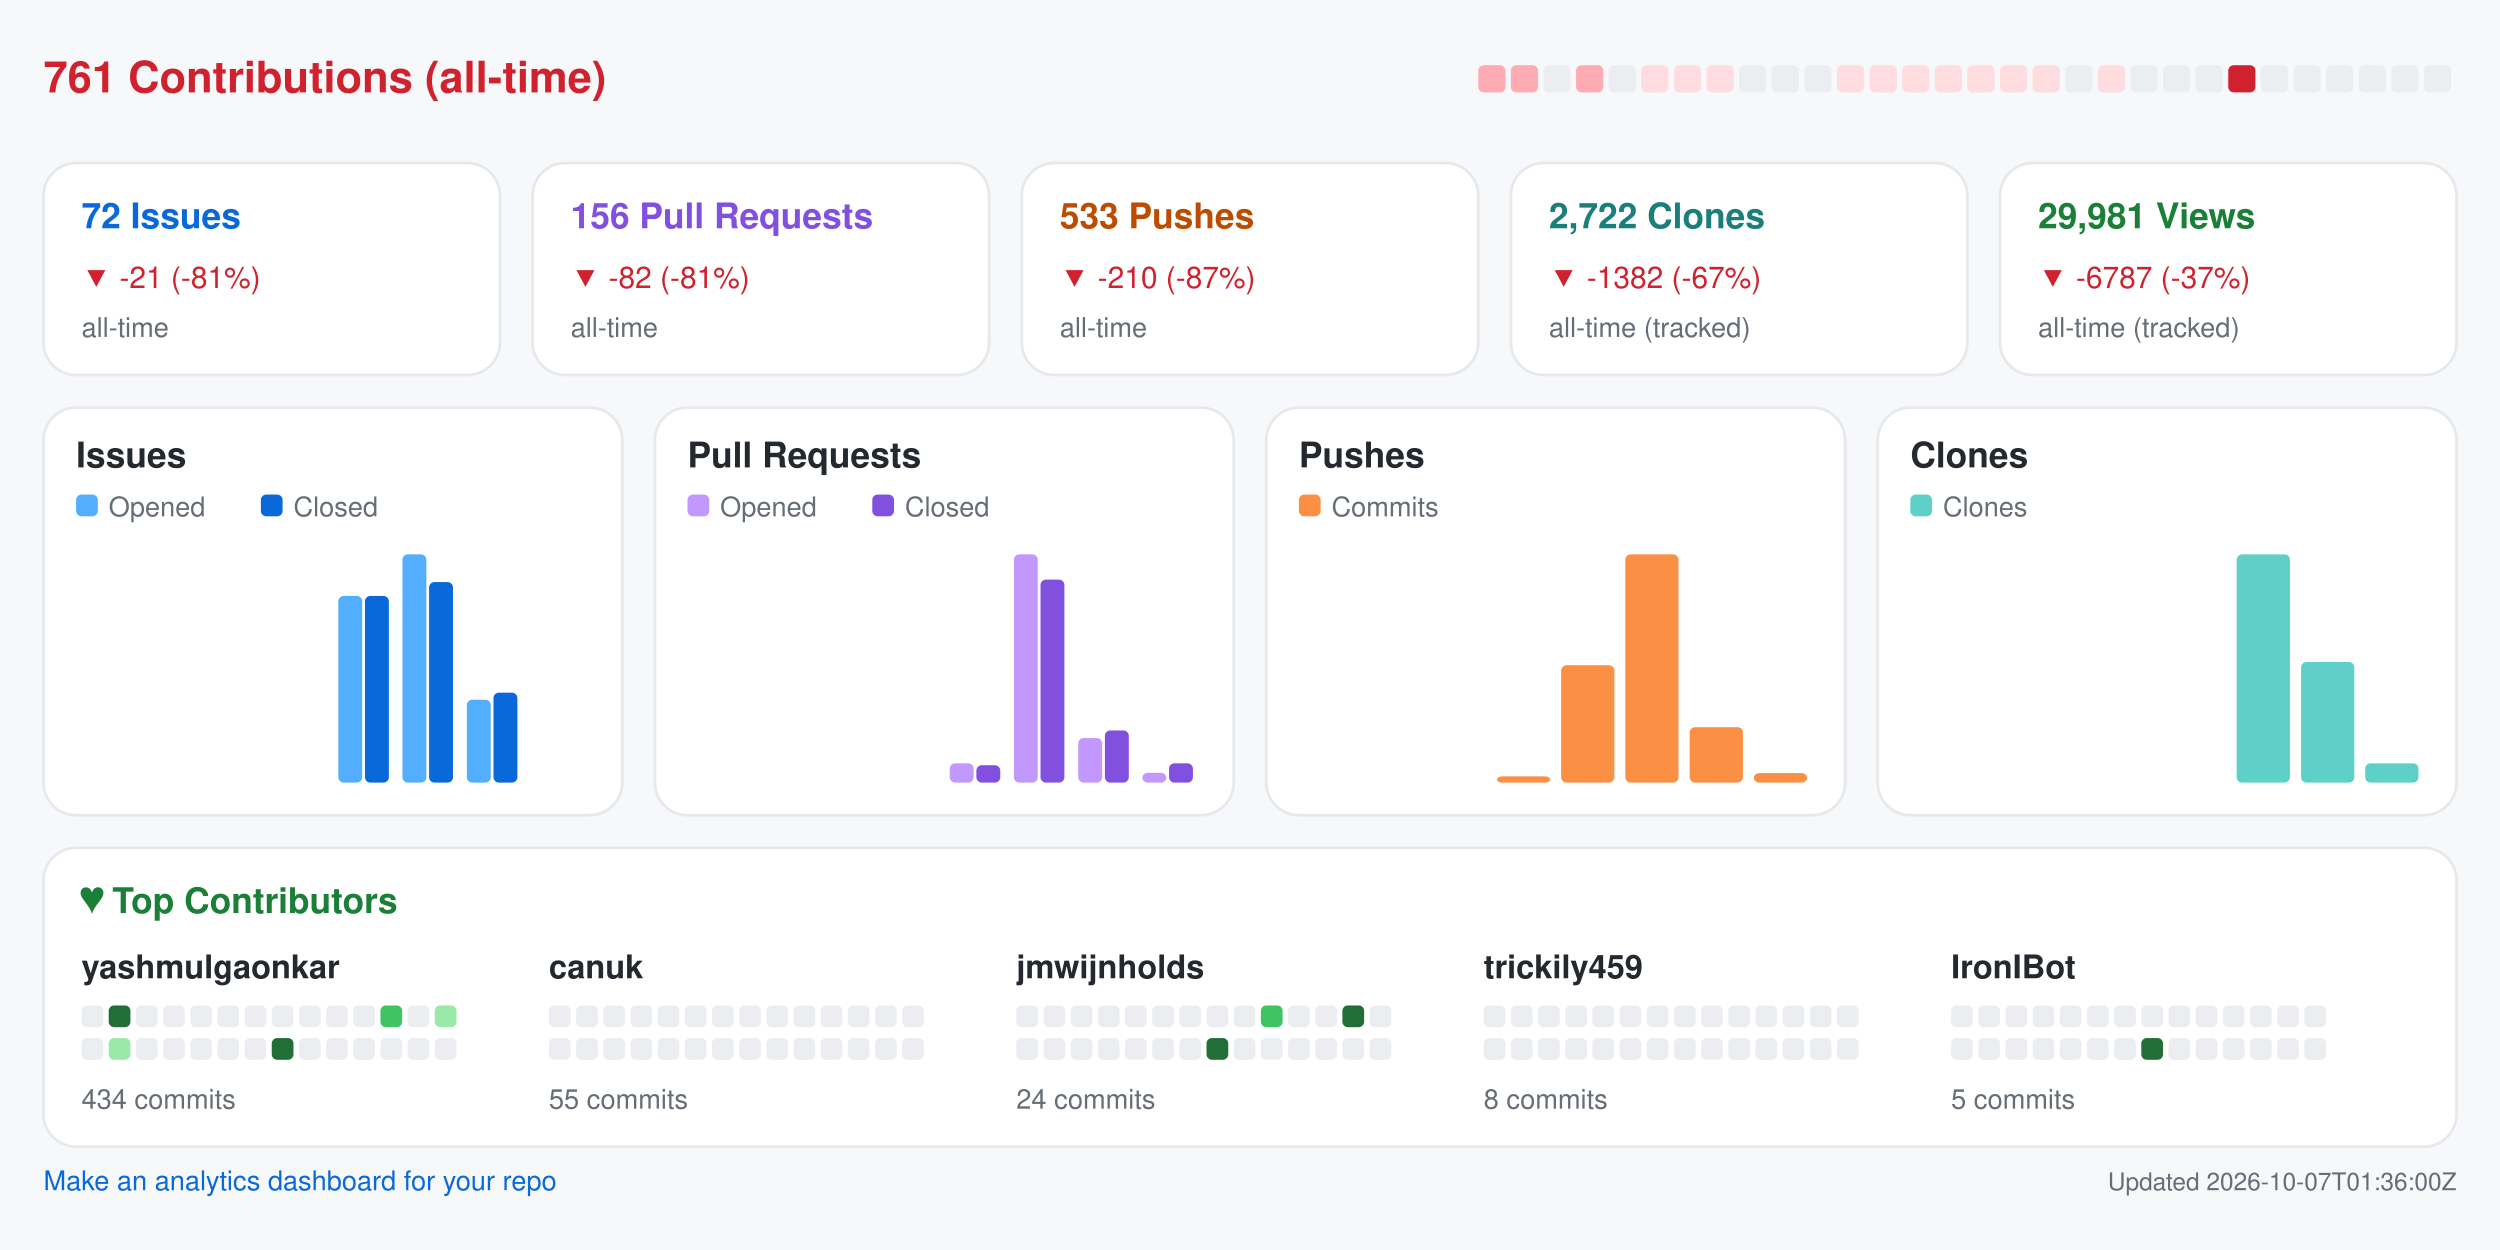
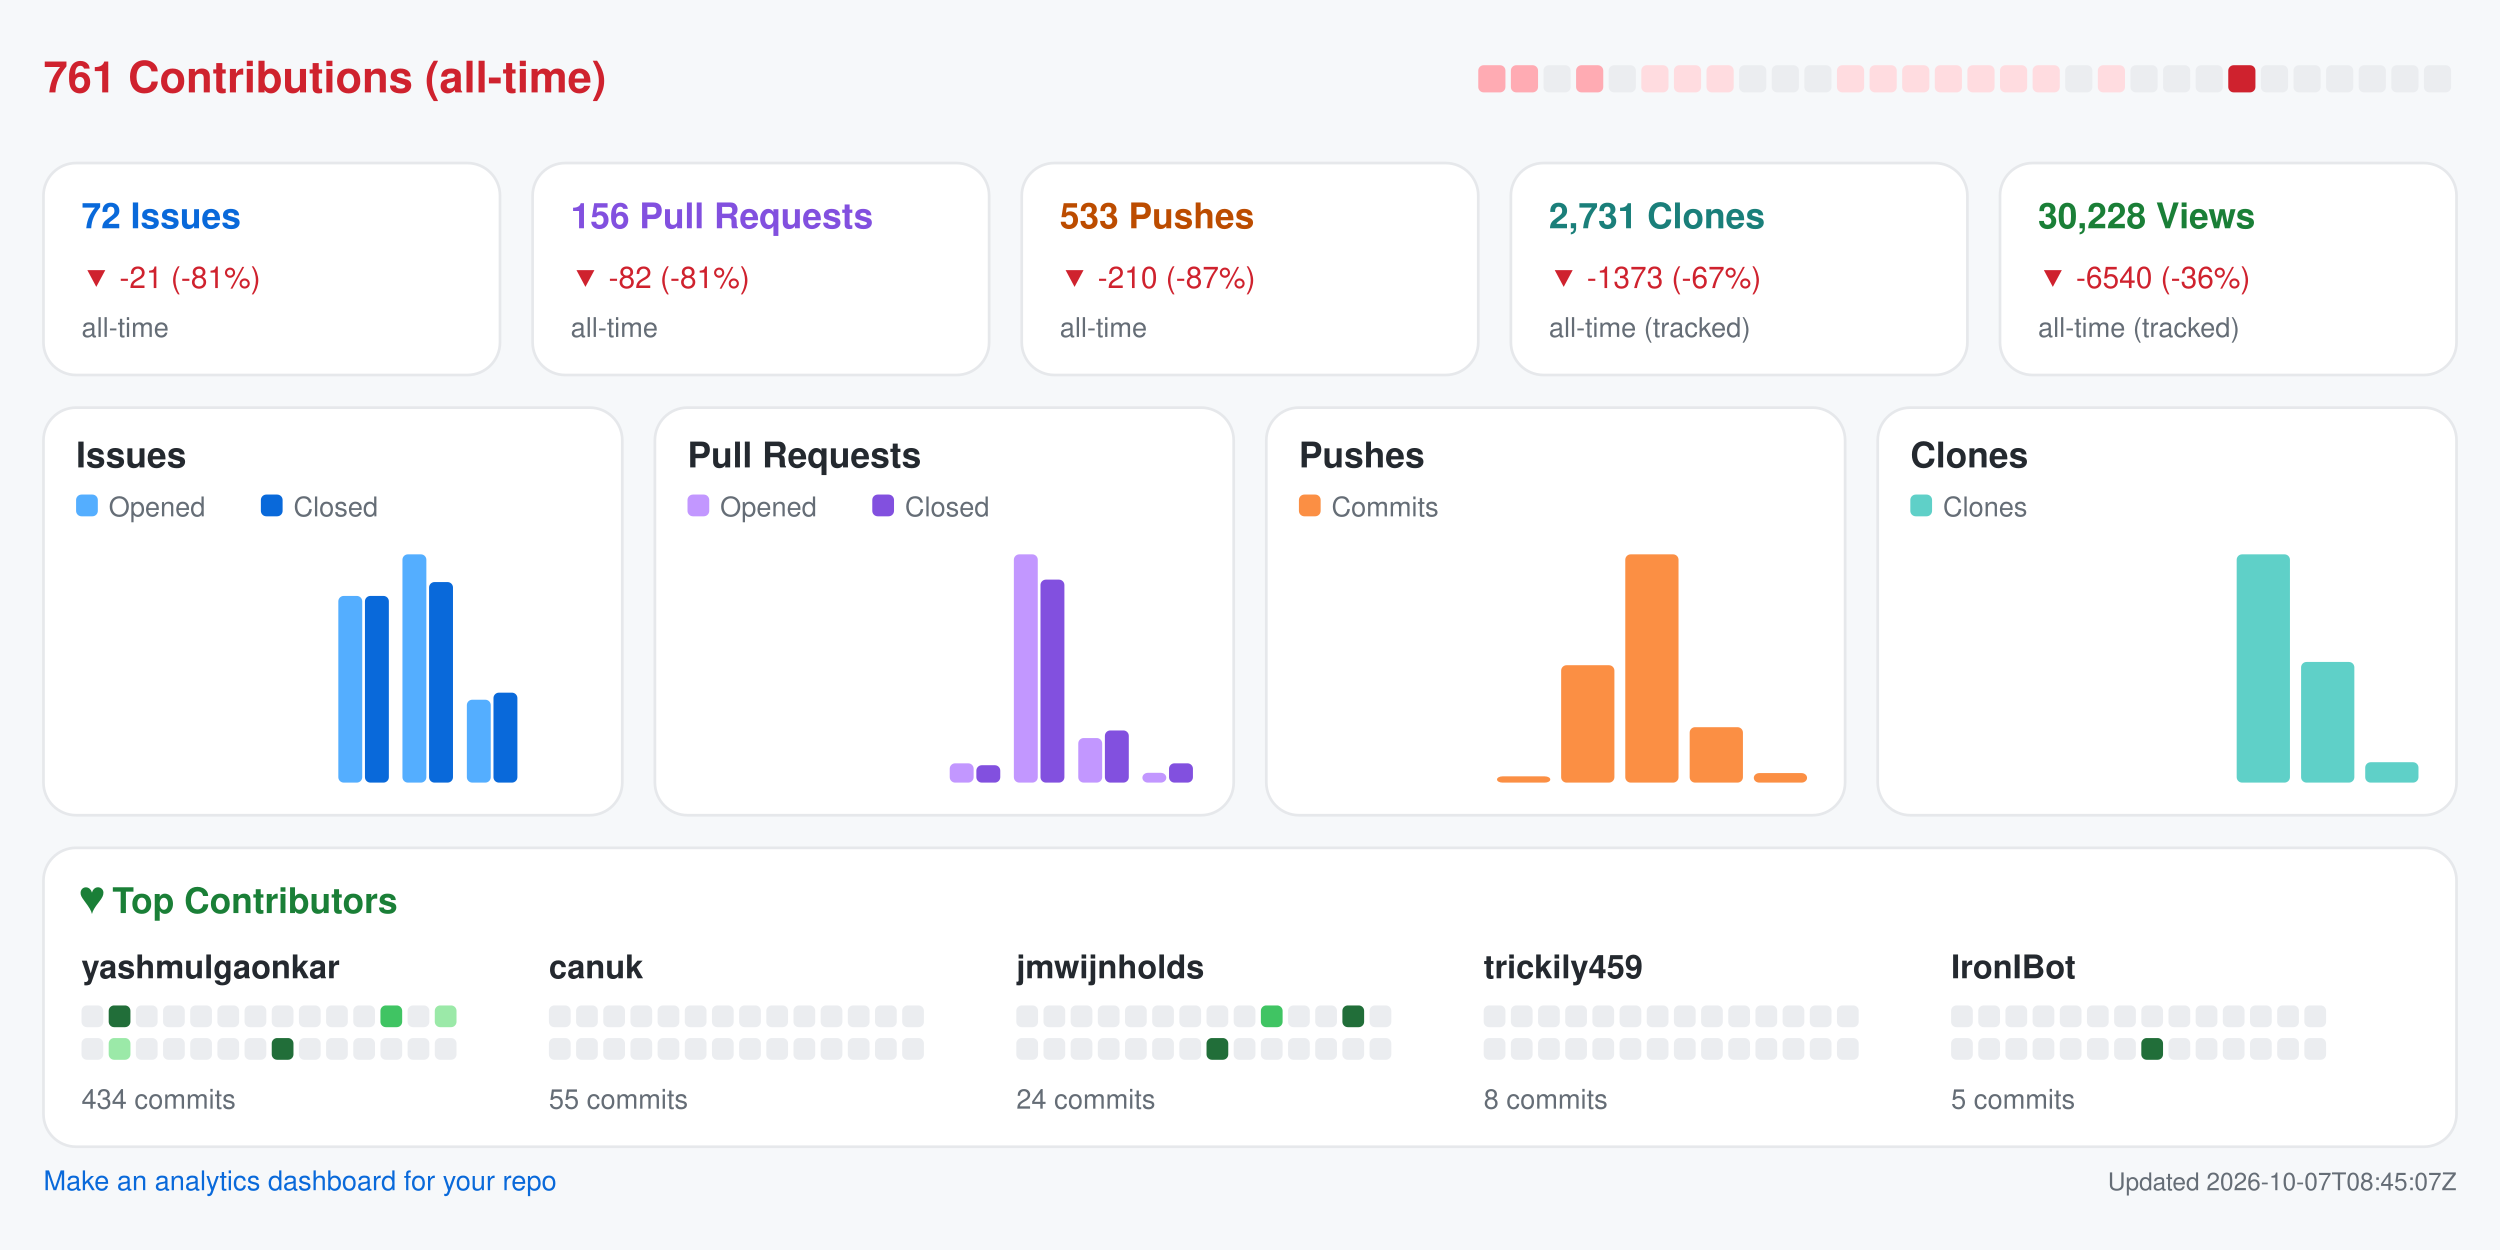
<svg xmlns="http://www.w3.org/2000/svg" width="920" height="460" viewBox="0 0 920 460" role="img" aria-label="Repository analytics for yashmulgaonkar/FlightScnr_Pi">
  <rect x="0.0" y="0.0" width="920.0" height="460.0" rx="0" fill="#f6f8fa" />
  <text x="16.0" y="34.0" fill="#cf222e" font-size="16" font-family="-apple-system,BlinkMacSystemFont,Segoe UI,Helvetica,Arial,sans-serif" font-weight="600" text-anchor="start">761 Contributions (all-time)</text>
  <rect x="544.0" y="24.0" width="10.0" height="10.0" rx="2" fill="#ffabb3" />
  <rect x="556.0" y="24.0" width="10.0" height="10.0" rx="2" fill="#ffabb3" />
  <rect x="568.0" y="24.0" width="10.0" height="10.0" rx="2" fill="#ebedf0" />
  <rect x="580.0" y="24.0" width="10.0" height="10.0" rx="2" fill="#ffabb3" />
  <rect x="592.0" y="24.0" width="10.0" height="10.0" rx="2" fill="#ebedf0" />
  <rect x="604.0" y="24.0" width="10.0" height="10.0" rx="2" fill="#ffdce0" />
  <rect x="616.0" y="24.0" width="10.0" height="10.0" rx="2" fill="#ffdce0" />
  <rect x="628.0" y="24.0" width="10.0" height="10.0" rx="2" fill="#ffdce0" />
  <rect x="640.0" y="24.0" width="10.0" height="10.0" rx="2" fill="#ebedf0" />
  <rect x="652.0" y="24.0" width="10.0" height="10.0" rx="2" fill="#ebedf0" />
  <rect x="664.0" y="24.0" width="10.0" height="10.0" rx="2" fill="#ebedf0" />
  <rect x="676.0" y="24.0" width="10.0" height="10.0" rx="2" fill="#ffdce0" />
  <rect x="688.0" y="24.0" width="10.0" height="10.0" rx="2" fill="#ffdce0" />
  <rect x="700.0" y="24.0" width="10.0" height="10.0" rx="2" fill="#ffdce0" />
  <rect x="712.0" y="24.0" width="10.0" height="10.0" rx="2" fill="#ffdce0" />
  <rect x="724.0" y="24.0" width="10.0" height="10.0" rx="2" fill="#ffdce0" />
  <rect x="736.0" y="24.0" width="10.0" height="10.0" rx="2" fill="#ffdce0" />
  <rect x="748.0" y="24.0" width="10.0" height="10.0" rx="2" fill="#ffdce0" />
  <rect x="760.0" y="24.0" width="10.0" height="10.0" rx="2" fill="#ebedf0" />
  <rect x="772.0" y="24.0" width="10.0" height="10.0" rx="2" fill="#ffdce0" />
  <rect x="784.0" y="24.0" width="10.0" height="10.0" rx="2" fill="#ebedf0" />
  <rect x="796.0" y="24.0" width="10.0" height="10.0" rx="2" fill="#ebedf0" />
  <rect x="808.0" y="24.0" width="10.0" height="10.0" rx="2" fill="#ebedf0" />
  <rect x="820.0" y="24.0" width="10.0" height="10.0" rx="2" fill="#cf222e" />
  <rect x="832.0" y="24.0" width="10.0" height="10.0" rx="2" fill="#ebedf0" />
  <rect x="844.0" y="24.0" width="10.0" height="10.0" rx="2" fill="#ebedf0" />
  <rect x="856.0" y="24.0" width="10.0" height="10.0" rx="2" fill="#ebedf0" />
  <rect x="868.0" y="24.0" width="10.0" height="10.0" rx="2" fill="#ebedf0" />
  <rect x="880.0" y="24.0" width="10.0" height="10.0" rx="2" fill="#ebedf0" />
  <rect x="892.0" y="24.0" width="10.0" height="10.0" rx="2" fill="#ebedf0" />
  <rect x="16.0" y="60.0" width="168.0" height="78.0" rx="12" fill="#ffffff" stroke="#e6e8eb" />
  <text x="30.0" y="84.0" fill="#0969da" font-size="13" font-family="-apple-system,BlinkMacSystemFont,Segoe UI,Helvetica,Arial,sans-serif" font-weight="600" text-anchor="start">72 Issues</text>
  <text x="30.0" y="106.0" fill="#cf222e" font-size="11" font-family="-apple-system,BlinkMacSystemFont,Segoe UI,Helvetica,Arial,sans-serif" font-weight="400" text-anchor="start">▼ -21 (-81%)</text>
  <text x="30.0" y="124.0" fill="#656d76" font-size="10" font-family="-apple-system,BlinkMacSystemFont,Segoe UI,Helvetica,Arial,sans-serif" font-weight="400" text-anchor="start">all-time</text>
  <rect x="196.0" y="60.0" width="168.0" height="78.0" rx="12" fill="#ffffff" stroke="#e6e8eb" />
  <text x="210.0" y="84.0" fill="#8250df" font-size="13" font-family="-apple-system,BlinkMacSystemFont,Segoe UI,Helvetica,Arial,sans-serif" font-weight="600" text-anchor="start">156 Pull Requests</text>
  <text x="210.0" y="106.0" fill="#cf222e" font-size="11" font-family="-apple-system,BlinkMacSystemFont,Segoe UI,Helvetica,Arial,sans-serif" font-weight="400" text-anchor="start">▼ -82 (-81%)</text>
  <text x="210.0" y="124.0" fill="#656d76" font-size="10" font-family="-apple-system,BlinkMacSystemFont,Segoe UI,Helvetica,Arial,sans-serif" font-weight="400" text-anchor="start">all-time</text>
  <rect x="376.0" y="60.0" width="168.0" height="78.0" rx="12" fill="#ffffff" stroke="#e6e8eb" />
  <text x="390.0" y="84.0" fill="#bc4c00" font-size="13" font-family="-apple-system,BlinkMacSystemFont,Segoe UI,Helvetica,Arial,sans-serif" font-weight="600" text-anchor="start">533 Pushes</text>
  <text x="390.0" y="106.0" fill="#cf222e" font-size="11" font-family="-apple-system,BlinkMacSystemFont,Segoe UI,Helvetica,Arial,sans-serif" font-weight="400" text-anchor="start">▼ -210 (-87%)</text>
  <text x="390.0" y="124.0" fill="#656d76" font-size="10" font-family="-apple-system,BlinkMacSystemFont,Segoe UI,Helvetica,Arial,sans-serif" font-weight="400" text-anchor="start">all-time</text>
  <rect x="556.0" y="60.0" width="168.0" height="78.0" rx="12" fill="#ffffff" stroke="#e6e8eb" />
-   <text x="570.0" y="84.0" fill="#1a7f7a" font-size="13" font-family="-apple-system,BlinkMacSystemFont,Segoe UI,Helvetica,Arial,sans-serif" font-weight="600" text-anchor="start">2,722 Clones</text>
-   <text x="570.0" y="106.0" fill="#cf222e" font-size="11" font-family="-apple-system,BlinkMacSystemFont,Segoe UI,Helvetica,Arial,sans-serif" font-weight="400" text-anchor="start">▼ -1382 (-67%)</text>
+   <text x="570.0" y="84.0" fill="#1a7f7a" font-size="13" font-family="-apple-system,BlinkMacSystemFont,Segoe UI,Helvetica,Arial,sans-serif" font-weight="600" text-anchor="start">2,731 Clones</text>
+   <text x="570.0" y="106.0" fill="#cf222e" font-size="11" font-family="-apple-system,BlinkMacSystemFont,Segoe UI,Helvetica,Arial,sans-serif" font-weight="400" text-anchor="start">▼ -1373 (-67%)</text>
  <text x="570.0" y="124.0" fill="#656d76" font-size="10" font-family="-apple-system,BlinkMacSystemFont,Segoe UI,Helvetica,Arial,sans-serif" font-weight="400" text-anchor="start">all-time (tracked)</text>
  <rect x="736.0" y="60.0" width="168.0" height="78.0" rx="12" fill="#ffffff" stroke="#e6e8eb" />
-   <text x="750.0" y="84.0" fill="#1a7f37" font-size="13" font-family="-apple-system,BlinkMacSystemFont,Segoe UI,Helvetica,Arial,sans-serif" font-weight="600" text-anchor="start">29,981 Views</text>
-   <text x="750.0" y="106.0" fill="#cf222e" font-size="11" font-family="-apple-system,BlinkMacSystemFont,Segoe UI,Helvetica,Arial,sans-serif" font-weight="400" text-anchor="start">▼ -6787 (-37%)</text>
+   <text x="750.0" y="84.0" fill="#1a7f37" font-size="13" font-family="-apple-system,BlinkMacSystemFont,Segoe UI,Helvetica,Arial,sans-serif" font-weight="600" text-anchor="start">30,228 Views</text>
+   <text x="750.0" y="106.0" fill="#cf222e" font-size="11" font-family="-apple-system,BlinkMacSystemFont,Segoe UI,Helvetica,Arial,sans-serif" font-weight="400" text-anchor="start">▼ -6540 (-36%)</text>
  <text x="750.0" y="124.0" fill="#656d76" font-size="10" font-family="-apple-system,BlinkMacSystemFont,Segoe UI,Helvetica,Arial,sans-serif" font-weight="400" text-anchor="start">all-time (tracked)</text>
  <rect x="16.0" y="150.0" width="213.0" height="150.0" rx="12" fill="#ffffff" stroke="#e6e8eb" />
  <text x="28.0" y="172.0" fill="#24292f" font-size="13" font-family="-apple-system,BlinkMacSystemFont,Segoe UI,Helvetica,Arial,sans-serif" font-weight="600" text-anchor="start">Issues</text>
  <rect x="28.0" y="182.0" width="8.0" height="8.0" rx="2" fill="#54aeff" />
  <text x="40.0" y="190.0" fill="#656d76" font-size="10" font-family="-apple-system,BlinkMacSystemFont,Segoe UI,Helvetica,Arial,sans-serif" font-weight="400" text-anchor="start">Opened</text>
  <rect x="96.0" y="182.0" width="8.0" height="8.0" rx="2" fill="#0969da" />
  <text x="108.0" y="190.0" fill="#656d76" font-size="10" font-family="-apple-system,BlinkMacSystemFont,Segoe UI,Helvetica,Arial,sans-serif" font-weight="400" text-anchor="start">Closed</text>
  <rect x="30.0" y="288.0" width="8.8" height="0.0" rx="2" fill="#54aeff" />
  <rect x="39.8" y="288.0" width="8.8" height="0.0" rx="2" fill="#0969da" />
  <rect x="53.6" y="288.0" width="8.8" height="0.0" rx="2" fill="#54aeff" />
  <rect x="63.4" y="288.0" width="8.8" height="0.0" rx="2" fill="#0969da" />
  <rect x="77.2" y="288.0" width="8.8" height="0.0" rx="2" fill="#54aeff" />
  <rect x="87.1" y="288.0" width="8.8" height="0.0" rx="2" fill="#0969da" />
  <rect x="100.9" y="288.0" width="8.8" height="0.0" rx="2" fill="#54aeff" />
  <rect x="110.7" y="288.0" width="8.8" height="0.0" rx="2" fill="#0969da" />
  <rect x="124.5" y="219.3" width="8.8" height="68.7" rx="2" fill="#54aeff" />
  <rect x="134.3" y="219.3" width="8.8" height="68.7" rx="2" fill="#0969da" />
  <rect x="148.1" y="204.0" width="8.8" height="84.0" rx="2" fill="#54aeff" />
  <rect x="157.9" y="214.2" width="8.8" height="73.8" rx="2" fill="#0969da" />
  <rect x="171.8" y="257.5" width="8.8" height="30.5" rx="2" fill="#54aeff" />
  <rect x="181.6" y="254.9" width="8.8" height="33.1" rx="2" fill="#0969da" />
  <rect x="195.4" y="288.0" width="8.8" height="0.0" rx="2" fill="#54aeff" />
  <rect x="205.2" y="288.0" width="8.8" height="0.0" rx="2" fill="#0969da" />
  <rect x="241.0" y="150.0" width="213.0" height="150.0" rx="12" fill="#ffffff" stroke="#e6e8eb" />
  <text x="253.0" y="172.0" fill="#24292f" font-size="13" font-family="-apple-system,BlinkMacSystemFont,Segoe UI,Helvetica,Arial,sans-serif" font-weight="600" text-anchor="start">Pull Requests</text>
  <rect x="253.0" y="182.0" width="8.0" height="8.0" rx="2" fill="#c297ff" />
  <text x="265.0" y="190.0" fill="#656d76" font-size="10" font-family="-apple-system,BlinkMacSystemFont,Segoe UI,Helvetica,Arial,sans-serif" font-weight="400" text-anchor="start">Opened</text>
  <rect x="321.0" y="182.0" width="8.0" height="8.0" rx="2" fill="#8250df" />
  <text x="333.0" y="190.0" fill="#656d76" font-size="10" font-family="-apple-system,BlinkMacSystemFont,Segoe UI,Helvetica,Arial,sans-serif" font-weight="400" text-anchor="start">Closed</text>
  <rect x="255.0" y="288.0" width="8.8" height="0.0" rx="2" fill="#c297ff" />
  <rect x="264.8" y="288.0" width="8.8" height="0.0" rx="2" fill="#8250df" />
  <rect x="278.6" y="288.0" width="8.8" height="0.0" rx="2" fill="#c297ff" />
  <rect x="288.4" y="288.0" width="8.8" height="0.0" rx="2" fill="#8250df" />
  <rect x="302.2" y="288.0" width="8.8" height="0.0" rx="2" fill="#c297ff" />
  <rect x="312.1" y="288.0" width="8.8" height="0.0" rx="2" fill="#8250df" />
  <rect x="325.9" y="288.0" width="8.8" height="0.0" rx="2" fill="#c297ff" />
  <rect x="335.7" y="288.0" width="8.8" height="0.0" rx="2" fill="#8250df" />
  <rect x="349.5" y="280.9" width="8.8" height="7.1" rx="2" fill="#c297ff" />
  <rect x="359.3" y="281.6" width="8.8" height="6.4" rx="2" fill="#8250df" />
  <rect x="373.1" y="204.0" width="8.8" height="84.0" rx="2" fill="#c297ff" />
  <rect x="382.9" y="213.3" width="8.8" height="74.7" rx="2" fill="#8250df" />
  <rect x="396.8" y="271.6" width="8.8" height="16.4" rx="2" fill="#c297ff" />
  <rect x="406.6" y="268.8" width="8.8" height="19.2" rx="2" fill="#8250df" />
  <rect x="420.4" y="284.4" width="8.8" height="3.6" rx="2" fill="#c297ff" />
  <rect x="430.2" y="280.9" width="8.8" height="7.1" rx="2" fill="#8250df" />
  <rect x="466.0" y="150.0" width="213.0" height="150.0" rx="12" fill="#ffffff" stroke="#e6e8eb" />
  <text x="478.0" y="172.0" fill="#24292f" font-size="13" font-family="-apple-system,BlinkMacSystemFont,Segoe UI,Helvetica,Arial,sans-serif" font-weight="600" text-anchor="start">Pushes</text>
  <rect x="478.0" y="182.0" width="8.0" height="8.0" rx="2" fill="#fb8f44" />
  <text x="490.0" y="190.0" fill="#656d76" font-size="10" font-family="-apple-system,BlinkMacSystemFont,Segoe UI,Helvetica,Arial,sans-serif" font-weight="400" text-anchor="start">Commits</text>
  <rect x="480.0" y="288.0" width="19.6" height="0.0" rx="2" fill="#fb8f44" />
  <rect x="503.6" y="288.0" width="19.6" height="0.0" rx="2" fill="#fb8f44" />
  <rect x="527.2" y="288.0" width="19.6" height="0.0" rx="2" fill="#fb8f44" />
  <rect x="550.9" y="285.7" width="19.6" height="2.3" rx="2" fill="#fb8f44" />
  <rect x="574.5" y="244.8" width="19.6" height="43.2" rx="2" fill="#fb8f44" />
  <rect x="598.1" y="204.0" width="19.6" height="84.0" rx="2" fill="#fb8f44" />
  <rect x="621.8" y="267.6" width="19.6" height="20.4" rx="2" fill="#fb8f44" />
  <rect x="645.4" y="284.5" width="19.6" height="3.5" rx="2" fill="#fb8f44" />
  <rect x="691.0" y="150.0" width="213.0" height="150.0" rx="12" fill="#ffffff" stroke="#e6e8eb" />
  <text x="703.0" y="172.0" fill="#24292f" font-size="13" font-family="-apple-system,BlinkMacSystemFont,Segoe UI,Helvetica,Arial,sans-serif" font-weight="600" text-anchor="start">Clones</text>
  <rect x="703.0" y="182.0" width="8.0" height="8.0" rx="2" fill="#5fd0c8" />
  <text x="715.0" y="190.0" fill="#656d76" font-size="10" font-family="-apple-system,BlinkMacSystemFont,Segoe UI,Helvetica,Arial,sans-serif" font-weight="400" text-anchor="start">Clones</text>
  <rect x="705.0" y="288.0" width="19.6" height="0.0" rx="2" fill="#5fd0c8" />
  <rect x="728.6" y="288.0" width="19.6" height="0.0" rx="2" fill="#5fd0c8" />
  <rect x="752.2" y="288.0" width="19.6" height="0.0" rx="2" fill="#5fd0c8" />
  <rect x="775.9" y="288.0" width="19.6" height="0.0" rx="2" fill="#5fd0c8" />
  <rect x="799.5" y="288.0" width="19.6" height="0.0" rx="2" fill="#5fd0c8" />
  <rect x="823.1" y="204.0" width="19.6" height="84.0" rx="2" fill="#5fd0c8" />
  <rect x="846.8" y="243.6" width="19.6" height="44.4" rx="2" fill="#5fd0c8" />
-   <rect x="870.4" y="280.9" width="19.6" height="7.1" rx="2" fill="#5fd0c8" />
+   <rect x="870.4" y="280.5" width="19.6" height="7.5" rx="2" fill="#5fd0c8" />
  <rect x="16.0" y="312.0" width="888.0" height="110.0" rx="12" fill="#ffffff" stroke="#e6e8eb" />
  <text x="30.0" y="336.0" fill="#1a7f37" font-size="13" font-family="-apple-system,BlinkMacSystemFont,Segoe UI,Helvetica,Arial,sans-serif" font-weight="600" text-anchor="start">♥  Top Contributors</text>
  <text x="30.0" y="360.0" fill="#24292f" font-size="12" font-family="-apple-system,BlinkMacSystemFont,Segoe UI,Helvetica,Arial,sans-serif" font-weight="600" text-anchor="start">yashmulgaonkar</text>
  <rect x="30.0" y="370.0" width="8.0" height="8.0" rx="2" fill="#ebedf0" />
  <rect x="40.0" y="370.0" width="8.0" height="8.0" rx="2" fill="#216e39" />
  <rect x="50.0" y="370.0" width="8.0" height="8.0" rx="2" fill="#ebedf0" />
  <rect x="60.0" y="370.0" width="8.0" height="8.0" rx="2" fill="#ebedf0" />
  <rect x="70.0" y="370.0" width="8.0" height="8.0" rx="2" fill="#ebedf0" />
  <rect x="80.0" y="370.0" width="8.0" height="8.0" rx="2" fill="#ebedf0" />
  <rect x="90.0" y="370.0" width="8.0" height="8.0" rx="2" fill="#ebedf0" />
  <rect x="100.0" y="370.0" width="8.0" height="8.0" rx="2" fill="#ebedf0" />
  <rect x="110.0" y="370.0" width="8.0" height="8.0" rx="2" fill="#ebedf0" />
  <rect x="120.0" y="370.0" width="8.0" height="8.0" rx="2" fill="#ebedf0" />
  <rect x="130.0" y="370.0" width="8.0" height="8.0" rx="2" fill="#ebedf0" />
  <rect x="140.0" y="370.0" width="8.0" height="8.0" rx="2" fill="#40c463" />
  <rect x="150.0" y="370.0" width="8.0" height="8.0" rx="2" fill="#ebedf0" />
  <rect x="160.0" y="370.0" width="8.0" height="8.0" rx="2" fill="#9be9a8" />
  <rect x="30.0" y="382.0" width="8.0" height="8.0" rx="2" fill="#ebedf0" />
  <rect x="40.0" y="382.0" width="8.0" height="8.0" rx="2" fill="#9be9a8" />
  <rect x="50.0" y="382.0" width="8.0" height="8.0" rx="2" fill="#ebedf0" />
  <rect x="60.0" y="382.0" width="8.0" height="8.0" rx="2" fill="#ebedf0" />
  <rect x="70.0" y="382.0" width="8.0" height="8.0" rx="2" fill="#ebedf0" />
  <rect x="80.0" y="382.0" width="8.0" height="8.0" rx="2" fill="#ebedf0" />
  <rect x="90.0" y="382.0" width="8.0" height="8.0" rx="2" fill="#ebedf0" />
  <rect x="100.0" y="382.0" width="8.0" height="8.0" rx="2" fill="#216e39" />
  <rect x="110.0" y="382.0" width="8.0" height="8.0" rx="2" fill="#ebedf0" />
  <rect x="120.0" y="382.0" width="8.0" height="8.0" rx="2" fill="#ebedf0" />
  <rect x="130.0" y="382.0" width="8.0" height="8.0" rx="2" fill="#ebedf0" />
  <rect x="140.0" y="382.0" width="8.0" height="8.0" rx="2" fill="#ebedf0" />
  <rect x="150.0" y="382.0" width="8.0" height="8.0" rx="2" fill="#ebedf0" />
  <rect x="160.0" y="382.0" width="8.0" height="8.0" rx="2" fill="#ebedf0" />
  <text x="30.0" y="408.0" fill="#656d76" font-size="10" font-family="-apple-system,BlinkMacSystemFont,Segoe UI,Helvetica,Arial,sans-serif" font-weight="400" text-anchor="start">434 commits</text>
  <text x="202.0" y="360.0" fill="#24292f" font-size="12" font-family="-apple-system,BlinkMacSystemFont,Segoe UI,Helvetica,Arial,sans-serif" font-weight="600" text-anchor="start">canuk</text>
  <rect x="202.0" y="370.0" width="8.0" height="8.0" rx="2" fill="#ebedf0" />
  <rect x="212.0" y="370.0" width="8.0" height="8.0" rx="2" fill="#ebedf0" />
  <rect x="222.0" y="370.0" width="8.0" height="8.0" rx="2" fill="#ebedf0" />
  <rect x="232.0" y="370.0" width="8.0" height="8.0" rx="2" fill="#ebedf0" />
  <rect x="242.0" y="370.0" width="8.0" height="8.0" rx="2" fill="#ebedf0" />
  <rect x="252.0" y="370.0" width="8.0" height="8.0" rx="2" fill="#ebedf0" />
  <rect x="262.0" y="370.0" width="8.0" height="8.0" rx="2" fill="#ebedf0" />
  <rect x="272.0" y="370.0" width="8.0" height="8.0" rx="2" fill="#ebedf0" />
  <rect x="282.0" y="370.0" width="8.0" height="8.0" rx="2" fill="#ebedf0" />
  <rect x="292.0" y="370.0" width="8.0" height="8.0" rx="2" fill="#ebedf0" />
  <rect x="302.0" y="370.0" width="8.0" height="8.0" rx="2" fill="#ebedf0" />
  <rect x="312.0" y="370.0" width="8.0" height="8.0" rx="2" fill="#ebedf0" />
  <rect x="322.0" y="370.0" width="8.0" height="8.0" rx="2" fill="#ebedf0" />
  <rect x="332.0" y="370.0" width="8.0" height="8.0" rx="2" fill="#ebedf0" />
  <rect x="202.0" y="382.0" width="8.0" height="8.0" rx="2" fill="#ebedf0" />
  <rect x="212.0" y="382.0" width="8.0" height="8.0" rx="2" fill="#ebedf0" />
  <rect x="222.0" y="382.0" width="8.0" height="8.0" rx="2" fill="#ebedf0" />
  <rect x="232.0" y="382.0" width="8.0" height="8.0" rx="2" fill="#ebedf0" />
  <rect x="242.0" y="382.0" width="8.0" height="8.0" rx="2" fill="#ebedf0" />
  <rect x="252.0" y="382.0" width="8.0" height="8.0" rx="2" fill="#ebedf0" />
  <rect x="262.0" y="382.0" width="8.0" height="8.0" rx="2" fill="#ebedf0" />
  <rect x="272.0" y="382.0" width="8.0" height="8.0" rx="2" fill="#ebedf0" />
  <rect x="282.0" y="382.0" width="8.0" height="8.0" rx="2" fill="#ebedf0" />
  <rect x="292.0" y="382.0" width="8.0" height="8.0" rx="2" fill="#ebedf0" />
  <rect x="302.0" y="382.0" width="8.0" height="8.0" rx="2" fill="#ebedf0" />
  <rect x="312.0" y="382.0" width="8.0" height="8.0" rx="2" fill="#ebedf0" />
  <rect x="322.0" y="382.0" width="8.0" height="8.0" rx="2" fill="#ebedf0" />
  <rect x="332.0" y="382.0" width="8.0" height="8.0" rx="2" fill="#ebedf0" />
  <text x="202.0" y="408.0" fill="#656d76" font-size="10" font-family="-apple-system,BlinkMacSystemFont,Segoe UI,Helvetica,Arial,sans-serif" font-weight="400" text-anchor="start">55 commits</text>
  <text x="374.0" y="360.0" fill="#24292f" font-size="12" font-family="-apple-system,BlinkMacSystemFont,Segoe UI,Helvetica,Arial,sans-serif" font-weight="600" text-anchor="start">jmwijnholds</text>
  <rect x="374.0" y="370.0" width="8.0" height="8.0" rx="2" fill="#ebedf0" />
  <rect x="384.0" y="370.0" width="8.0" height="8.0" rx="2" fill="#ebedf0" />
  <rect x="394.0" y="370.0" width="8.0" height="8.0" rx="2" fill="#ebedf0" />
  <rect x="404.0" y="370.0" width="8.0" height="8.0" rx="2" fill="#ebedf0" />
  <rect x="414.0" y="370.0" width="8.0" height="8.0" rx="2" fill="#ebedf0" />
  <rect x="424.0" y="370.0" width="8.0" height="8.0" rx="2" fill="#ebedf0" />
  <rect x="434.0" y="370.0" width="8.0" height="8.0" rx="2" fill="#ebedf0" />
  <rect x="444.0" y="370.0" width="8.0" height="8.0" rx="2" fill="#ebedf0" />
  <rect x="454.0" y="370.0" width="8.0" height="8.0" rx="2" fill="#ebedf0" />
  <rect x="464.0" y="370.0" width="8.0" height="8.0" rx="2" fill="#40c463" />
  <rect x="474.0" y="370.0" width="8.0" height="8.0" rx="2" fill="#ebedf0" />
  <rect x="484.0" y="370.0" width="8.0" height="8.0" rx="2" fill="#ebedf0" />
  <rect x="494.0" y="370.0" width="8.0" height="8.0" rx="2" fill="#216e39" />
  <rect x="504.0" y="370.0" width="8.0" height="8.0" rx="2" fill="#ebedf0" />
  <rect x="374.0" y="382.0" width="8.0" height="8.0" rx="2" fill="#ebedf0" />
  <rect x="384.0" y="382.0" width="8.0" height="8.0" rx="2" fill="#ebedf0" />
  <rect x="394.0" y="382.0" width="8.0" height="8.0" rx="2" fill="#ebedf0" />
  <rect x="404.0" y="382.0" width="8.0" height="8.0" rx="2" fill="#ebedf0" />
  <rect x="414.0" y="382.0" width="8.0" height="8.0" rx="2" fill="#ebedf0" />
  <rect x="424.0" y="382.0" width="8.0" height="8.0" rx="2" fill="#ebedf0" />
  <rect x="434.0" y="382.0" width="8.0" height="8.0" rx="2" fill="#ebedf0" />
  <rect x="444.0" y="382.0" width="8.0" height="8.0" rx="2" fill="#216e39" />
  <rect x="454.0" y="382.0" width="8.0" height="8.0" rx="2" fill="#ebedf0" />
  <rect x="464.0" y="382.0" width="8.0" height="8.0" rx="2" fill="#ebedf0" />
  <rect x="474.0" y="382.0" width="8.0" height="8.0" rx="2" fill="#ebedf0" />
  <rect x="484.0" y="382.0" width="8.0" height="8.0" rx="2" fill="#ebedf0" />
  <rect x="494.0" y="382.0" width="8.0" height="8.0" rx="2" fill="#ebedf0" />
  <rect x="504.0" y="382.0" width="8.0" height="8.0" rx="2" fill="#ebedf0" />
  <text x="374.0" y="408.0" fill="#656d76" font-size="10" font-family="-apple-system,BlinkMacSystemFont,Segoe UI,Helvetica,Arial,sans-serif" font-weight="400" text-anchor="start">24 commits</text>
  <text x="546.0" y="360.0" fill="#24292f" font-size="12" font-family="-apple-system,BlinkMacSystemFont,Segoe UI,Helvetica,Arial,sans-serif" font-weight="600" text-anchor="start">trickily459</text>
  <rect x="546.0" y="370.0" width="8.0" height="8.0" rx="2" fill="#ebedf0" />
  <rect x="556.0" y="370.0" width="8.0" height="8.0" rx="2" fill="#ebedf0" />
  <rect x="566.0" y="370.0" width="8.0" height="8.0" rx="2" fill="#ebedf0" />
  <rect x="576.0" y="370.0" width="8.0" height="8.0" rx="2" fill="#ebedf0" />
  <rect x="586.0" y="370.0" width="8.0" height="8.0" rx="2" fill="#ebedf0" />
  <rect x="596.0" y="370.0" width="8.0" height="8.0" rx="2" fill="#ebedf0" />
  <rect x="606.0" y="370.0" width="8.0" height="8.0" rx="2" fill="#ebedf0" />
  <rect x="616.0" y="370.0" width="8.0" height="8.0" rx="2" fill="#ebedf0" />
  <rect x="626.0" y="370.0" width="8.0" height="8.0" rx="2" fill="#ebedf0" />
  <rect x="636.0" y="370.0" width="8.0" height="8.0" rx="2" fill="#ebedf0" />
  <rect x="646.0" y="370.0" width="8.0" height="8.0" rx="2" fill="#ebedf0" />
  <rect x="656.0" y="370.0" width="8.0" height="8.0" rx="2" fill="#ebedf0" />
  <rect x="666.0" y="370.0" width="8.0" height="8.0" rx="2" fill="#ebedf0" />
  <rect x="676.0" y="370.0" width="8.0" height="8.0" rx="2" fill="#ebedf0" />
  <rect x="546.0" y="382.0" width="8.0" height="8.0" rx="2" fill="#ebedf0" />
  <rect x="556.0" y="382.0" width="8.0" height="8.0" rx="2" fill="#ebedf0" />
  <rect x="566.0" y="382.0" width="8.0" height="8.0" rx="2" fill="#ebedf0" />
  <rect x="576.0" y="382.0" width="8.0" height="8.0" rx="2" fill="#ebedf0" />
  <rect x="586.0" y="382.0" width="8.0" height="8.0" rx="2" fill="#ebedf0" />
  <rect x="596.0" y="382.0" width="8.0" height="8.0" rx="2" fill="#ebedf0" />
  <rect x="606.0" y="382.0" width="8.0" height="8.0" rx="2" fill="#ebedf0" />
  <rect x="616.0" y="382.0" width="8.0" height="8.0" rx="2" fill="#ebedf0" />
  <rect x="626.0" y="382.0" width="8.0" height="8.0" rx="2" fill="#ebedf0" />
  <rect x="636.0" y="382.0" width="8.0" height="8.0" rx="2" fill="#ebedf0" />
  <rect x="646.0" y="382.0" width="8.0" height="8.0" rx="2" fill="#ebedf0" />
  <rect x="656.0" y="382.0" width="8.0" height="8.0" rx="2" fill="#ebedf0" />
  <rect x="666.0" y="382.0" width="8.0" height="8.0" rx="2" fill="#ebedf0" />
  <rect x="676.0" y="382.0" width="8.0" height="8.0" rx="2" fill="#ebedf0" />
  <text x="546.0" y="408.0" fill="#656d76" font-size="10" font-family="-apple-system,BlinkMacSystemFont,Segoe UI,Helvetica,Arial,sans-serif" font-weight="400" text-anchor="start">8 commits</text>
  <text x="718.0" y="360.0" fill="#24292f" font-size="12" font-family="-apple-system,BlinkMacSystemFont,Segoe UI,Helvetica,Arial,sans-serif" font-weight="600" text-anchor="start">IronIBot</text>
  <rect x="718.0" y="370.0" width="8.0" height="8.0" rx="2" fill="#ebedf0" />
  <rect x="728.0" y="370.0" width="8.0" height="8.0" rx="2" fill="#ebedf0" />
  <rect x="738.0" y="370.0" width="8.0" height="8.0" rx="2" fill="#ebedf0" />
  <rect x="748.0" y="370.0" width="8.0" height="8.0" rx="2" fill="#ebedf0" />
  <rect x="758.0" y="370.0" width="8.0" height="8.0" rx="2" fill="#ebedf0" />
  <rect x="768.0" y="370.0" width="8.0" height="8.0" rx="2" fill="#ebedf0" />
  <rect x="778.0" y="370.0" width="8.0" height="8.0" rx="2" fill="#ebedf0" />
  <rect x="788.0" y="370.0" width="8.0" height="8.0" rx="2" fill="#ebedf0" />
  <rect x="798.0" y="370.0" width="8.0" height="8.0" rx="2" fill="#ebedf0" />
  <rect x="808.0" y="370.0" width="8.0" height="8.0" rx="2" fill="#ebedf0" />
  <rect x="818.0" y="370.0" width="8.0" height="8.0" rx="2" fill="#ebedf0" />
  <rect x="828.0" y="370.0" width="8.0" height="8.0" rx="2" fill="#ebedf0" />
  <rect x="838.0" y="370.0" width="8.0" height="8.0" rx="2" fill="#ebedf0" />
  <rect x="848.0" y="370.0" width="8.0" height="8.0" rx="2" fill="#ebedf0" />
  <rect x="718.0" y="382.0" width="8.0" height="8.0" rx="2" fill="#ebedf0" />
  <rect x="728.0" y="382.0" width="8.0" height="8.0" rx="2" fill="#ebedf0" />
  <rect x="738.0" y="382.0" width="8.0" height="8.0" rx="2" fill="#ebedf0" />
  <rect x="748.0" y="382.0" width="8.0" height="8.0" rx="2" fill="#ebedf0" />
  <rect x="758.0" y="382.0" width="8.0" height="8.0" rx="2" fill="#ebedf0" />
  <rect x="768.0" y="382.0" width="8.0" height="8.0" rx="2" fill="#ebedf0" />
  <rect x="778.0" y="382.0" width="8.0" height="8.0" rx="2" fill="#ebedf0" />
  <rect x="788.0" y="382.0" width="8.0" height="8.0" rx="2" fill="#216e39" />
  <rect x="798.0" y="382.0" width="8.0" height="8.0" rx="2" fill="#ebedf0" />
  <rect x="808.0" y="382.0" width="8.0" height="8.0" rx="2" fill="#ebedf0" />
  <rect x="818.0" y="382.0" width="8.0" height="8.0" rx="2" fill="#ebedf0" />
  <rect x="828.0" y="382.0" width="8.0" height="8.0" rx="2" fill="#ebedf0" />
  <rect x="838.0" y="382.0" width="8.0" height="8.0" rx="2" fill="#ebedf0" />
  <rect x="848.0" y="382.0" width="8.0" height="8.0" rx="2" fill="#ebedf0" />
  <text x="718.0" y="408.0" fill="#656d76" font-size="10" font-family="-apple-system,BlinkMacSystemFont,Segoe UI,Helvetica,Arial,sans-serif" font-weight="400" text-anchor="start">5 commits</text>
  <a href="https://github.com/yashmulgaonkar/repo-analytics" target="_blank" rel="noopener noreferrer">
    <text x="16.0" y="438.0" fill="#0969da" font-size="10" font-family="-apple-system,BlinkMacSystemFont,Segoe UI,Helvetica,Arial,sans-serif" font-weight="400" text-anchor="start">Make an analytics dashboard for your repo</text>
  </a>
-   <text x="904.0" y="438.0" fill="#656d76" font-size="9" font-family="-apple-system,BlinkMacSystemFont,Segoe UI,Helvetica,Arial,sans-serif" font-weight="400" text-anchor="end">Updated 2026-10-07T01:36:00Z</text>
+   <text x="904.0" y="438.0" fill="#656d76" font-size="9" font-family="-apple-system,BlinkMacSystemFont,Segoe UI,Helvetica,Arial,sans-serif" font-weight="400" text-anchor="end">Updated 2026-10-07T08:45:07Z</text>
</svg>
